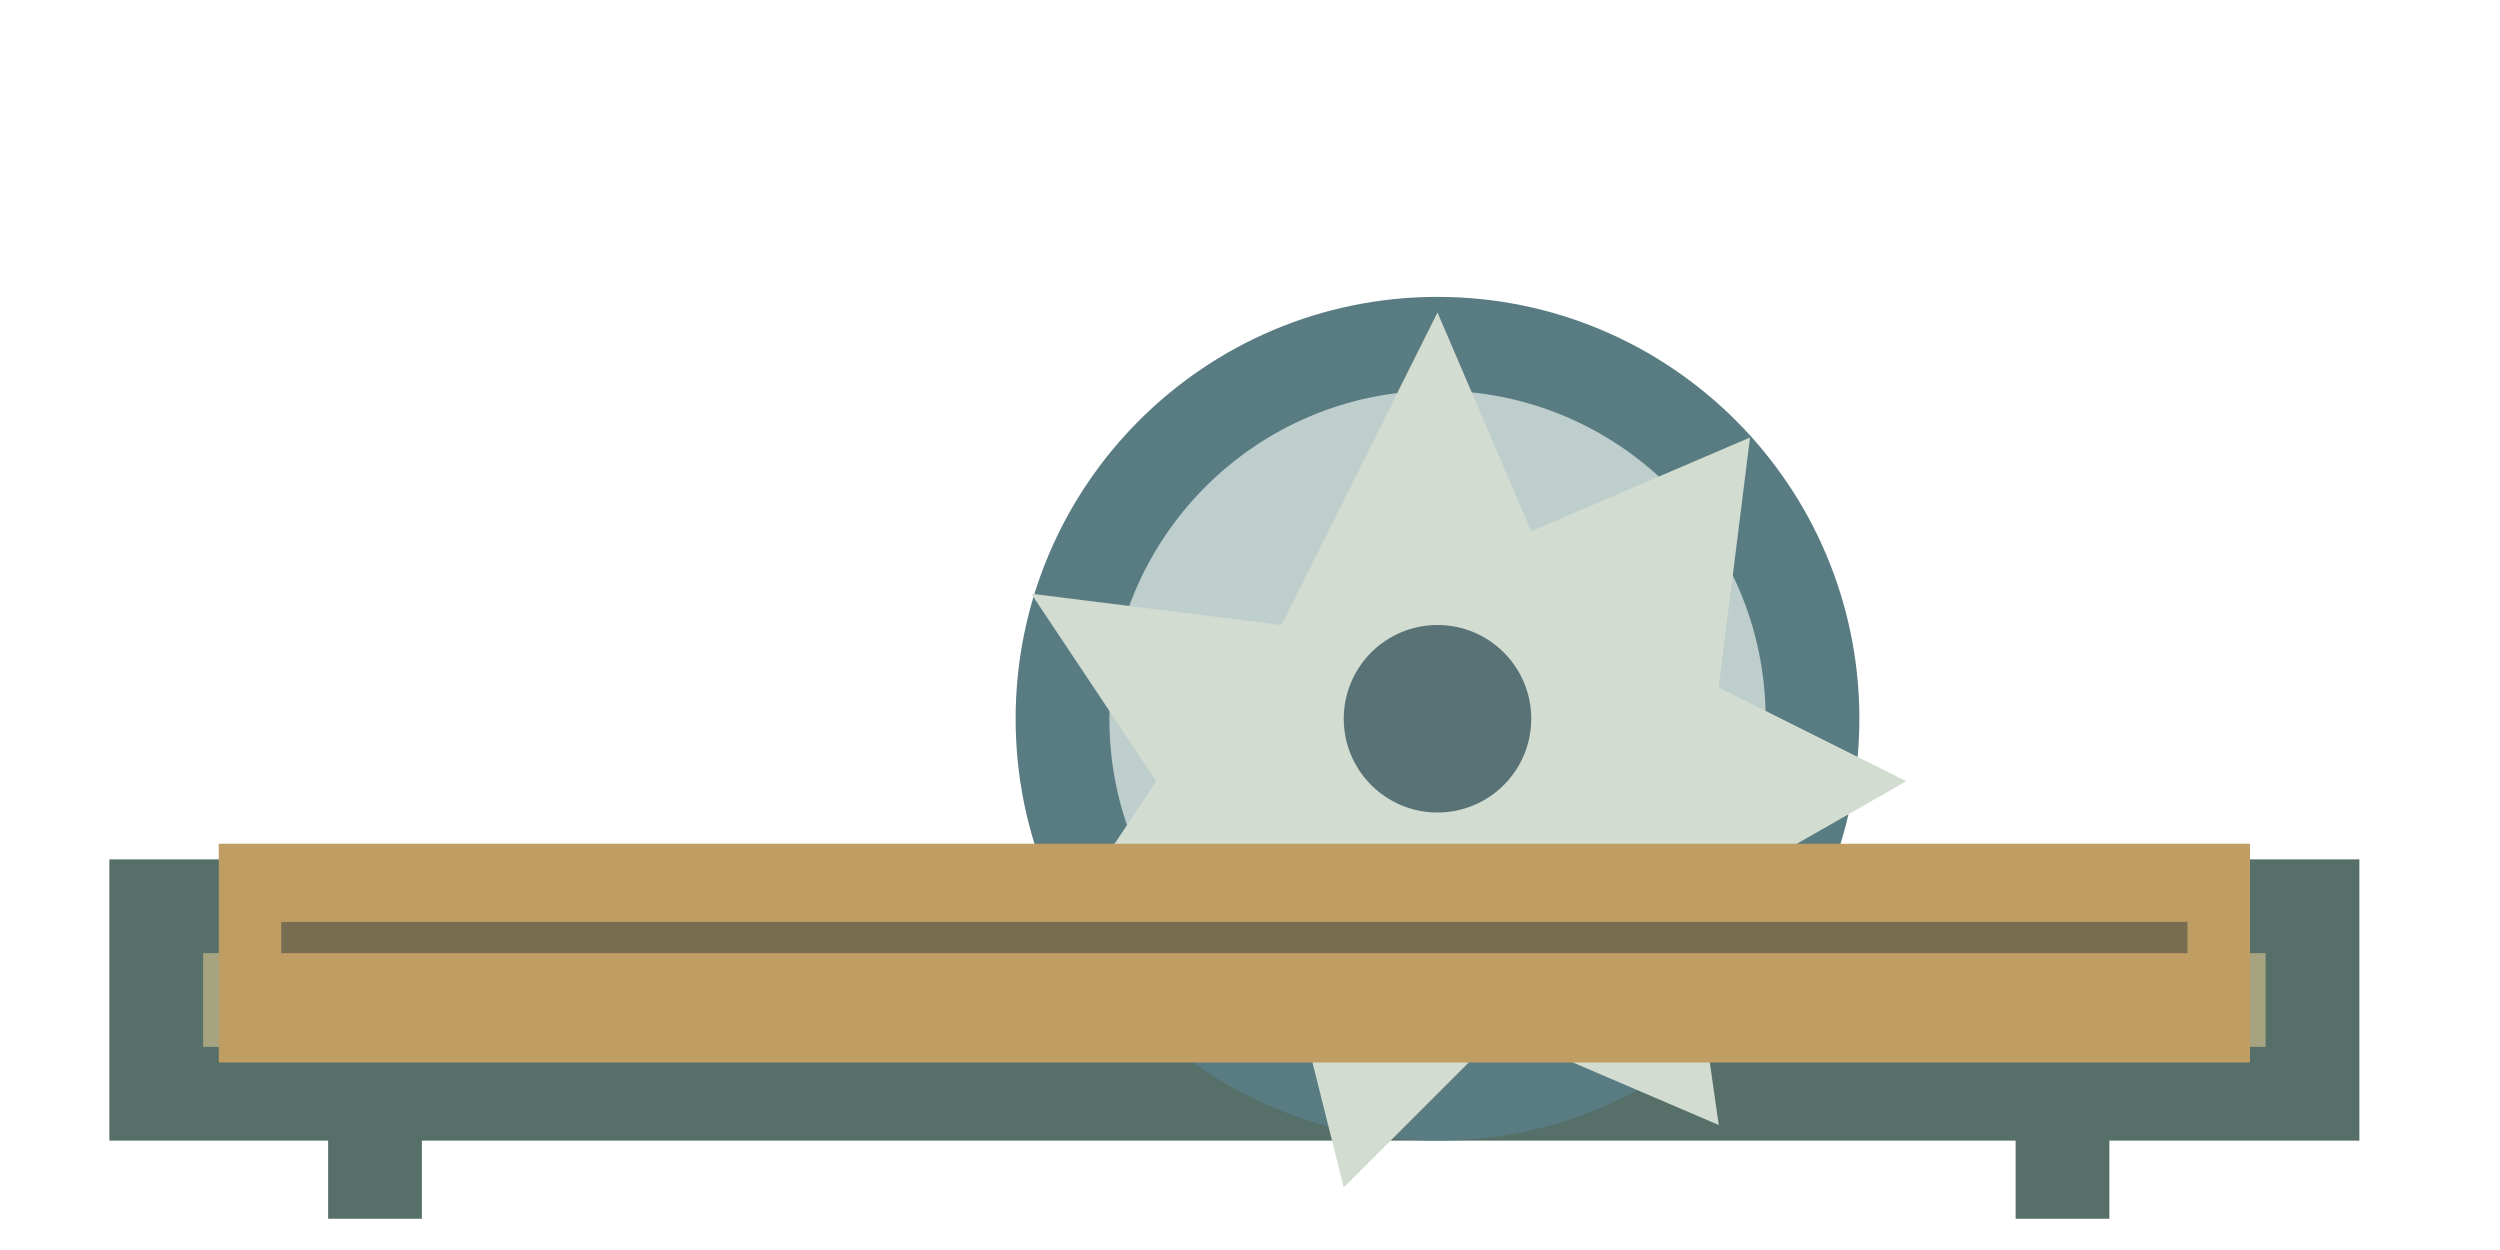
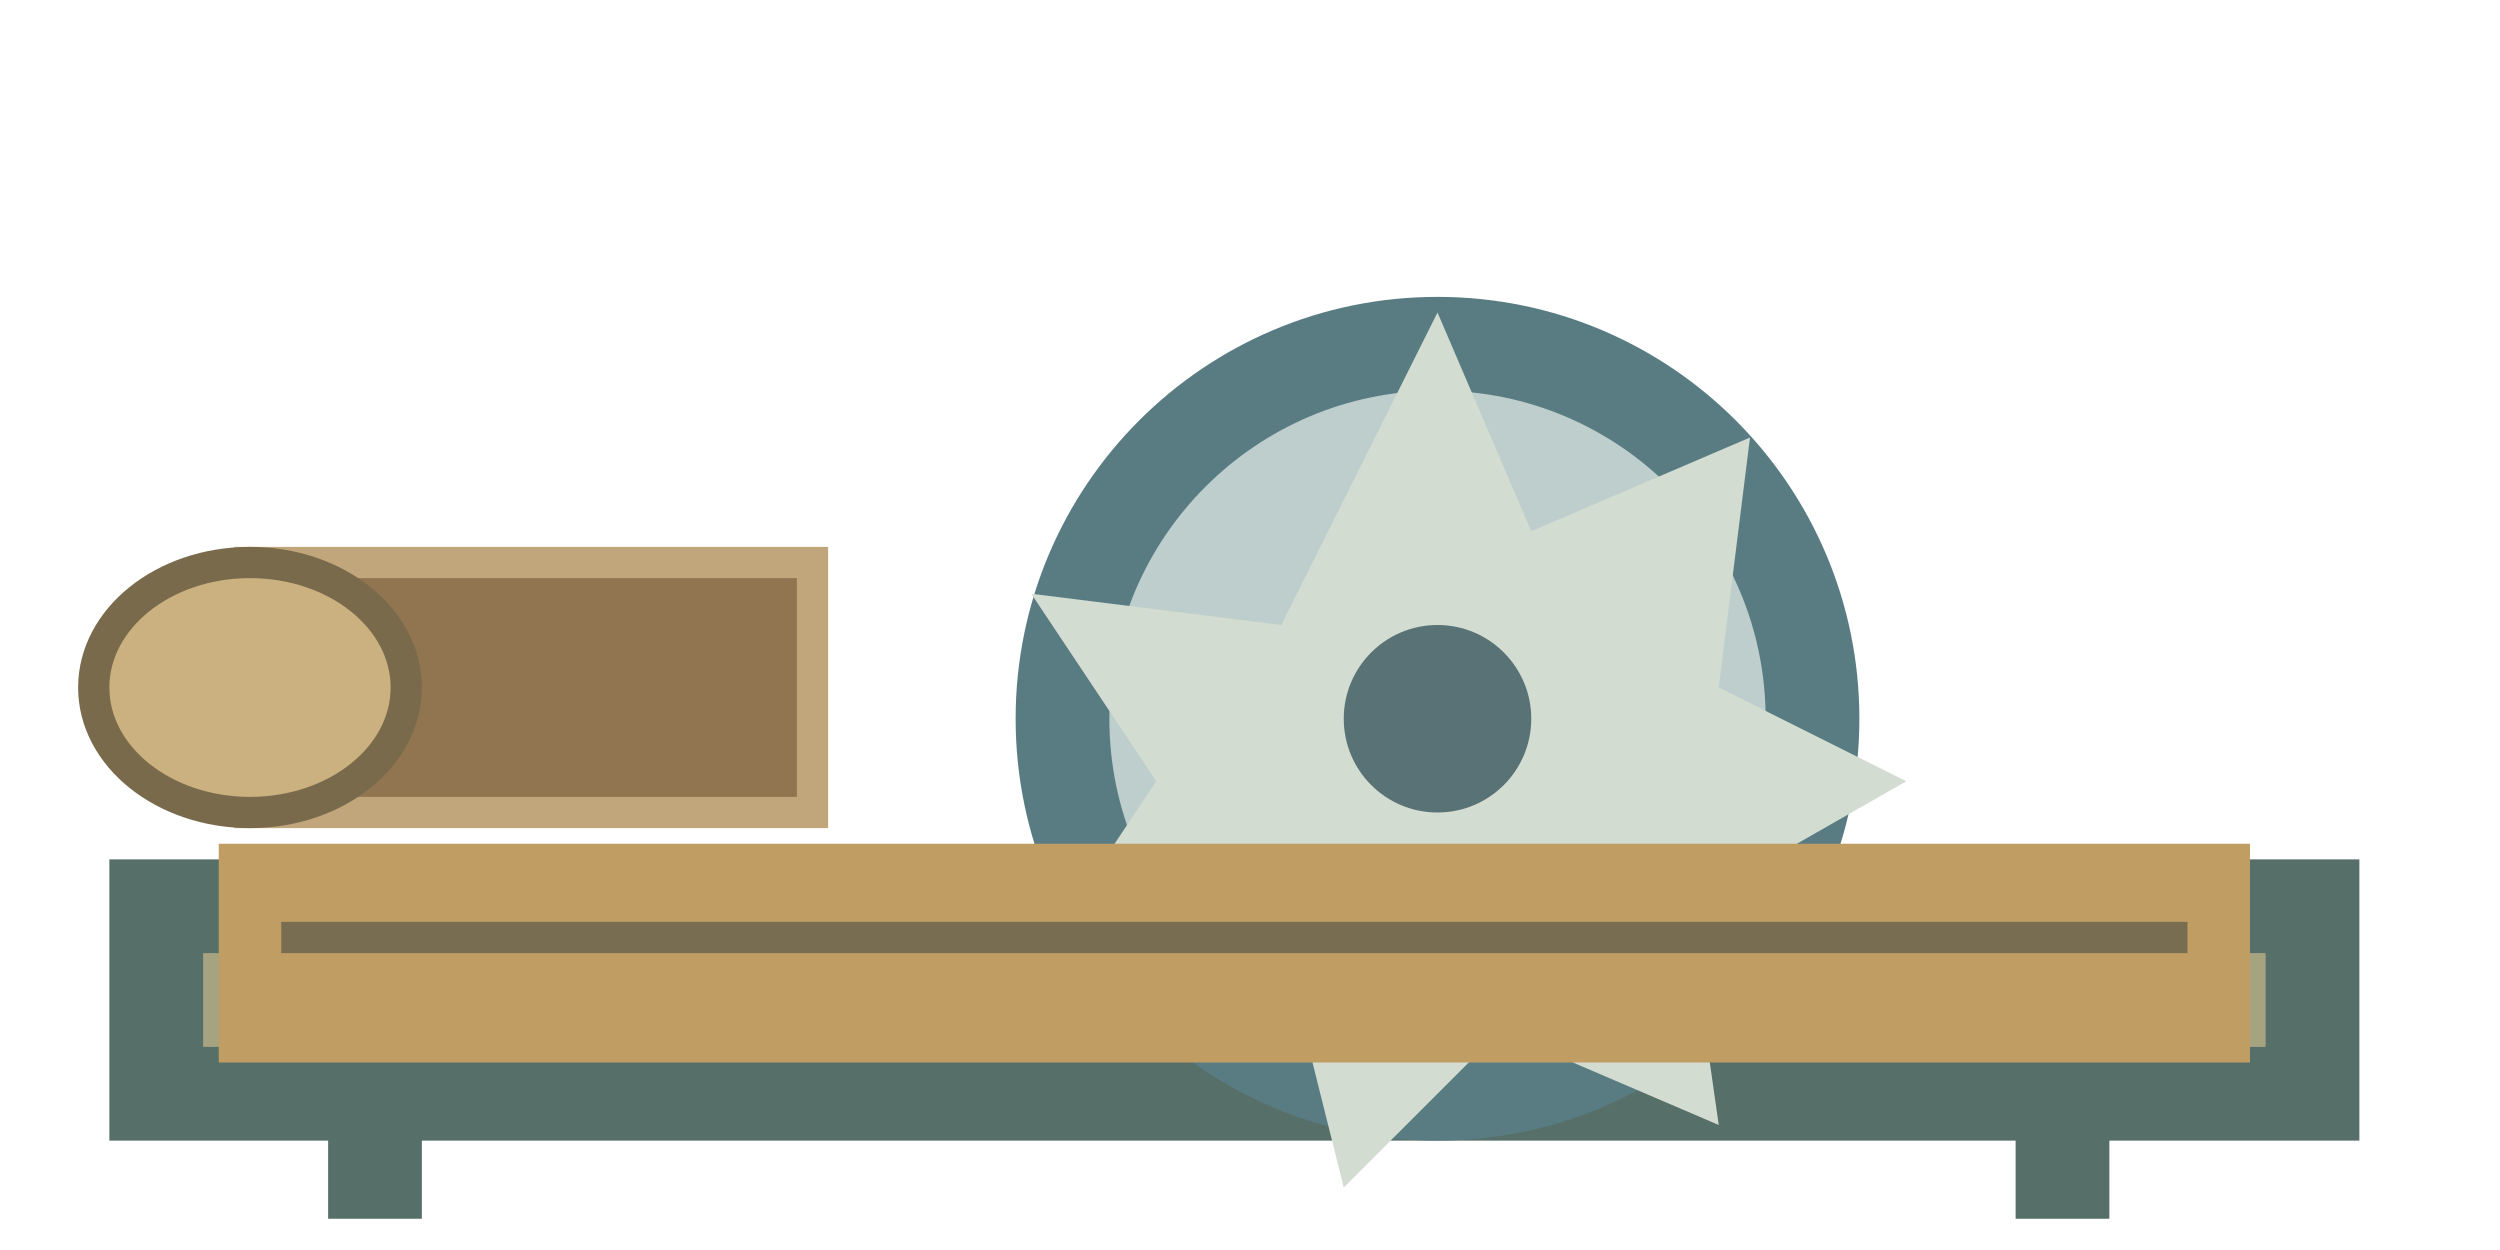
<svg xmlns="http://www.w3.org/2000/svg" width="80" height="40" viewBox="0 0 80 40">
  <path d="M5 29h69v6H5zM12 35v4m54-4v4" fill="#a6a381" stroke="#566f69" stroke-width="3" />
  <circle cx="46" cy="23" r="12" fill="#bdcecc" stroke="#597c83" stroke-width="3" />
  <path d="m46 10 3 7 7-3-1 8 6 3-7 4 1 7-7-3-5 5-2-8-8 1 4-6-4-6 8 1z" fill="#d3dcd0" />
  <circle cx="46" cy="23" r="3" fill="#587276" />
  <path d="M7 27h65v7H7z" fill="#bf9d63" />
  <path d="M9 30h61" stroke="#786d50" />
+   <path d="M8 18h18v8H8z" fill="#917550" stroke="#c0a67a" />
+   <ellipse cx="8" cy="22" rx="5" ry="4" fill="#cbb17f" stroke="#796a4b" />
</svg>
